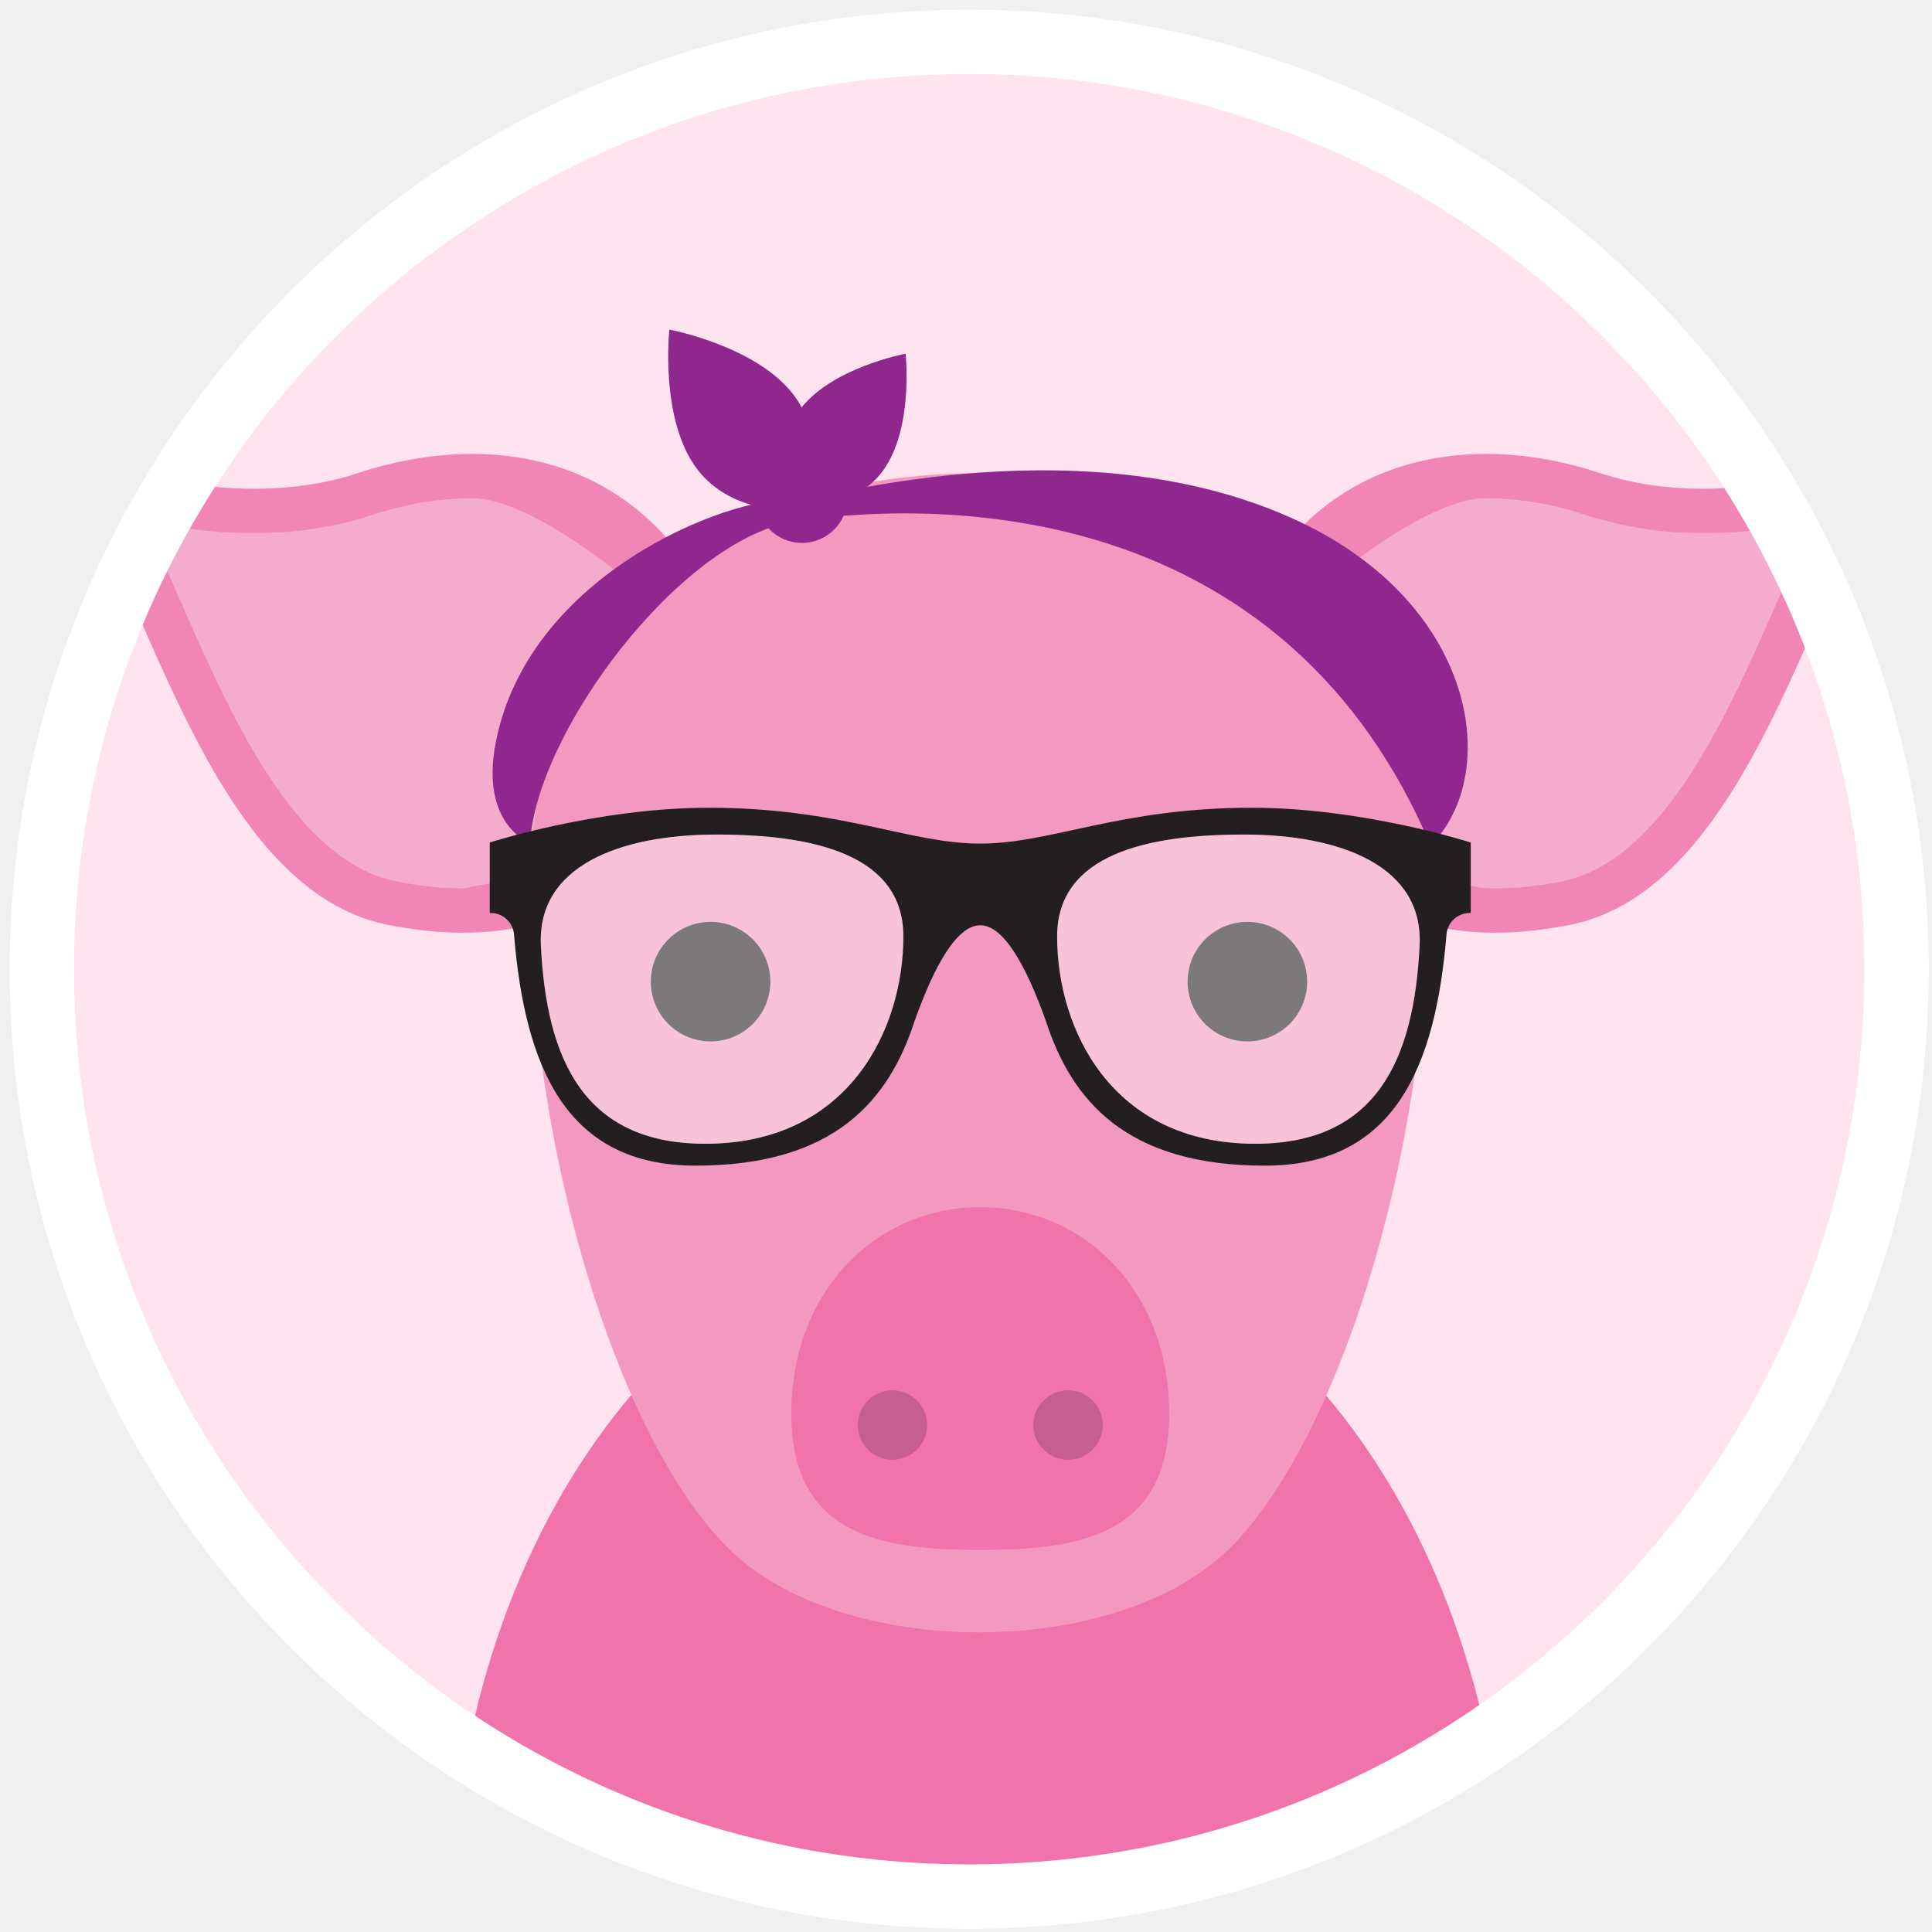
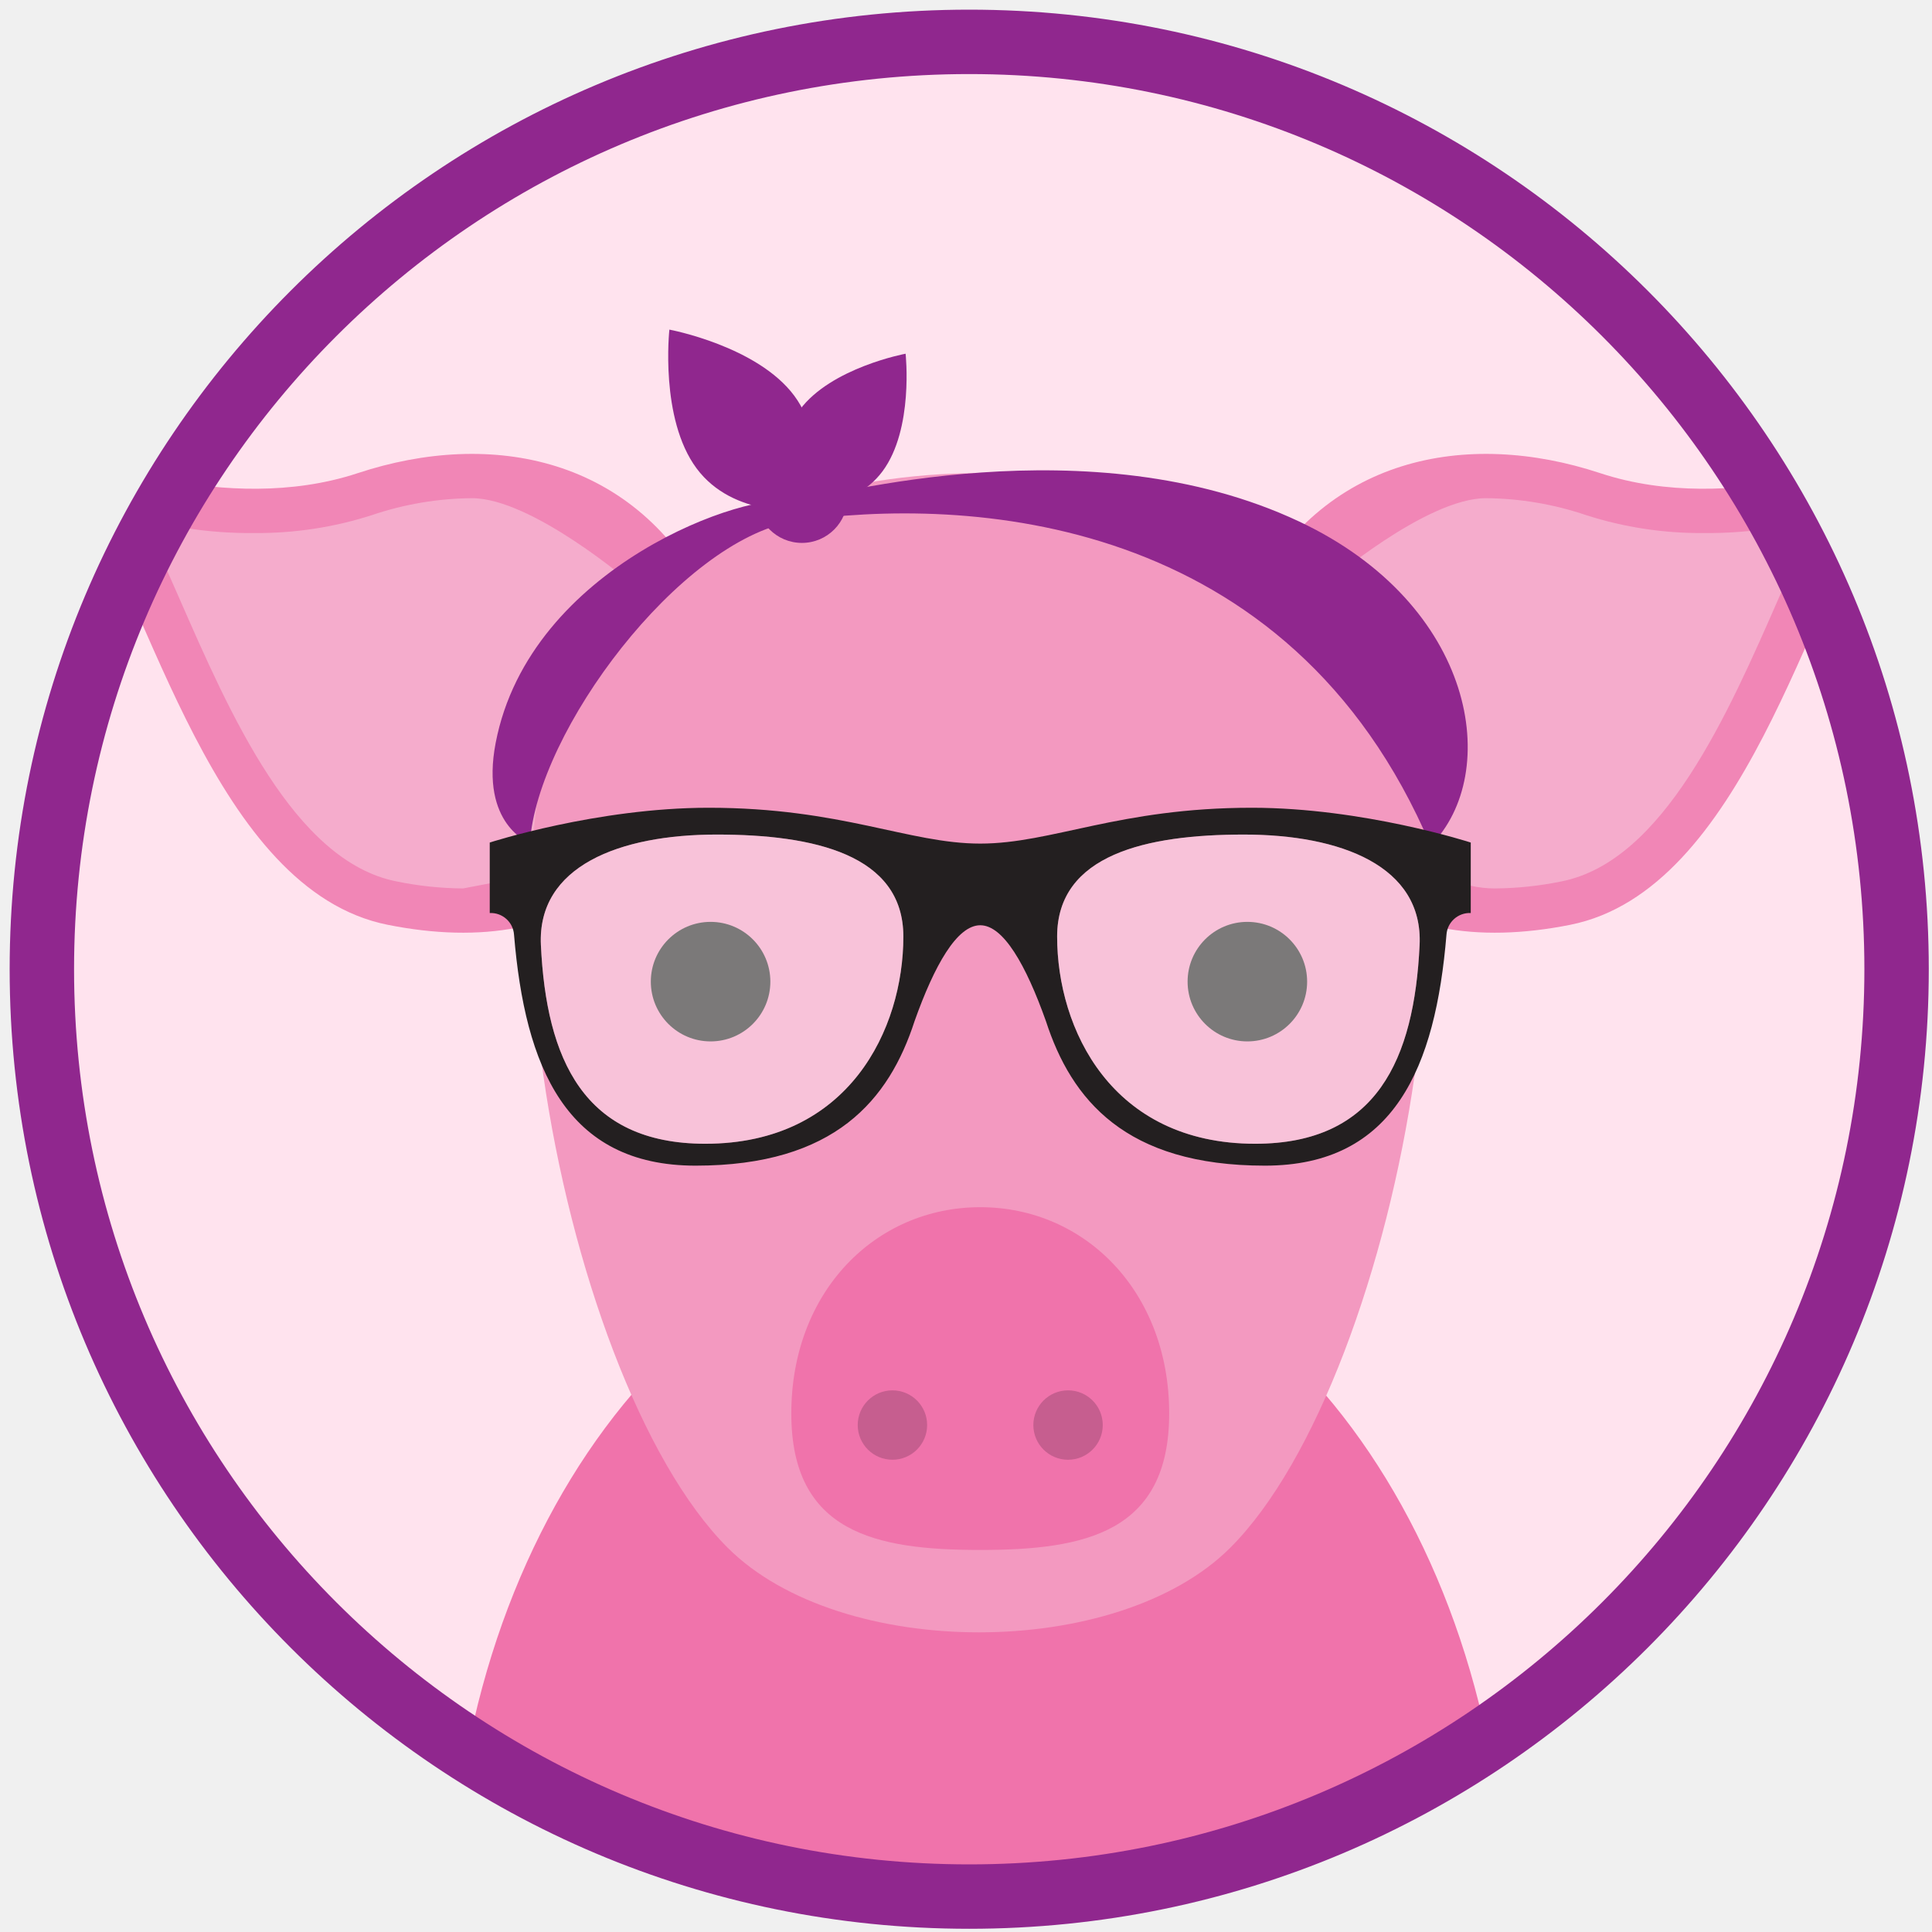
- <svg xmlns="http://www.w3.org/2000/svg" id="Dark_Bg" data-name="Dark Bg" viewBox="0 0 300 300">
+ <svg xmlns="http://www.w3.org/2000/svg" id="Light" viewBox="0 0 300 300">
  <defs>
-     <style>.cls-1,.cls-12{fill:none;}.cls-2{fill:#ffe3ee;}.cls-3{clip-path:url(#clip-path);}.cls-4{fill:#f073ab;}.cls-5{fill:#f186b6;}.cls-6{fill:#f5accc;}.cls-7{fill:#f399c0;}.cls-8{fill:#231f20;}.cls-9{fill:#c65e8f;}.cls-10{fill:#90278e;}.cls-11{fill:#fff;opacity:0.4;}.cls-12{stroke:#fff;stroke-miterlimit:10;stroke-width:10px;}</style>
+     <style>.cls-1,.cls-12{fill:none;}.cls-2{fill:#ffe3ee;}.cls-3{clip-path:url(#clip-path);}.cls-4{fill:#f073ab;}.cls-5{fill:#f186b6;}.cls-6{fill:#f5accc;}.cls-7{fill:#f399c0;}.cls-8{fill:#231f20;}.cls-9{fill:#c65e8f;}.cls-10{fill:#90278e;}.cls-11{fill:#fff;opacity:0.4;}.cls-12{stroke:#90278e;stroke-miterlimit:10;stroke-width:10px;}</style>
    <clipPath id="clip-path">
      <circle class="cls-1" cx="150.5" cy="150.5" r="144" />
    </clipPath>
  </defs>
  <circle class="cls-2" cx="150.5" cy="150.5" r="144" />
  <g class="cls-3">
    <path class="cls-4" d="M151.936,189.343C106.644,189.343,69.923,238.885,69.923,300H233.953C233.953,238.885,197.232,189.343,151.936,189.343Z" />
    <path class="cls-5" d="M193.915,93.408c11.275-22.546,33.825-26.79,54.556-19.94,20.732,6.85,43.646-2.987,43.646-2.987s4.237-1.087,0,5.472c-11.276,17.455-21.439,62.294-48.291,67.65C214.646,149.423,193.915,134.867,193.915,93.408Z" />
    <path class="cls-5" d="M110.114,93.408C98.838,70.863,76.289,66.618,55.557,73.468c-20.731,6.85-43.645-2.987-43.645-2.987s-4.237-1.087,0,5.472c11.275,17.455,21.439,62.294,48.292,67.65C89.383,149.423,110.114,134.867,110.114,93.408Z" />
    <path class="cls-6" d="M73.284,77.358a49.724,49.724,0,0,0-15.57,2.64,58.021,58.021,0,0,1-18.223,2.772A64.375,64.375,0,0,1,29.159,82.045c-3.722-.669-5.475,1.594-3.896,5.03,0,0,.667,1.453,2.485,5.61,7.992,18.272,17.937,41.011,33.802,44.176a53.306,53.306,0,0,0,10.354,1.096h.001c.001,0,3.04-.581,6.755-1.292,0,0,10.393-1.987,15.548-8.455,5.778-7.247,8.164-26.315,8.164-26.315a14.35,14.35,0,0,0-4.358-11.306S82.622,77.358,73.284,77.358ZM274.869,82.045a64.359,64.359,0,0,1-10.332.724,58.032,58.032,0,0,1-18.223-2.772A49.723,49.723,0,0,0,230.745,77.358c-9.338,0-24.728,13.232-24.728,13.232a12.17,12.17,0,0,0-3.517,11.146s9.226,36.221,29.626,36.221a53.313,53.313,0,0,0,10.354-1.096c15.864-3.165,25.811-25.905,33.801-44.176,1.818-4.157,2.484-5.61,2.484-5.61C280.344,83.639,278.592,81.376,274.869,82.045Z" />
    <path class="cls-7" d="M208.237,93.496c-26.702-26.703-85.742-26.704-112.445,0-26.702,26.703-9.511,120.123,17.19,146.824,17.533,17.533,60.531,17.534,78.065.001C217.749,213.619,234.939,120.199,208.237,93.496Z" />
    <path class="cls-8" d="M119.62,152.428a9.28,9.28,0,1,1-9.28-9.28A9.281,9.281,0,0,1,119.62,152.428Z" />
    <path class="cls-8" d="M202.97,152.428a9.28,9.28,0,1,1-9.28-9.28A9.281,9.281,0,0,1,202.97,152.428Z" />
    <path class="cls-4" d="M181.549,219.48c0,18.543-13.135,21.196-29.337,21.196s-29.338-2.653-29.338-21.196c0-18.987,13.136-32.027,29.338-32.027S181.549,200.493,181.549,219.48Z" />
    <path class="cls-9" d="M143.964,221.281a5.388,5.388,0,1,1-5.387-5.389A5.387,5.387,0,0,1,143.964,221.281Z" />
    <path class="cls-9" d="M171.236,221.281a5.389,5.389,0,1,1-5.389-5.389A5.388,5.388,0,0,1,171.236,221.281Z" />
    <path class="cls-10" d="M82.284,130.898c1.125-17.39,23.241-46.849,40.875-49.918,26.898-3.966,77.031-1.393,98.995,50.319,11.126-11.253,7.04-37.399-20.422-50.319-32.492-15.285-72.885-3.989-78.573-3.068-6.608-1.842-40.875,9.819-46.191,37.438C74.514,128.095,82.284,130.898,82.284,130.898Z" />
    <path class="cls-10" d="M137.047,73.17c-4.865,6.554-14.044,5.488-14.044,5.488s-3.678-8.477,1.187-15.031c4.864-6.554,16.43-8.702,16.43-8.702S141.912,66.616,137.047,73.17Z" />
    <path class="cls-10" d="M108.159,72.723c5.743,7.736,16.58,6.478,16.58,6.478s4.341-10.007-1.401-17.745c-5.744-7.738-19.396-10.273-19.396-10.273S102.416,64.986,108.159,72.723Z" />
    <path class="cls-10" d="M131.606,77.218a7.085,7.085,0,1,1-7.084-7.085A7.084,7.084,0,0,1,131.606,77.218Z" />
    <path class="cls-8" d="M194.389,125.428c-20.645,0-31.061,5.565-42.177,5.565s-21.532-5.565-42.177-5.565c-17.334,0-33.988,5.401-33.988,5.401v10.946a3.614,3.614,0,0,1,3.773,3.388c1.7,20.478,8.044,35.839,28.187,35.839,21.674,0,30.055-10.256,34.01-22.454v.001c3.1-8.711,6.595-14.876,10.195-14.876,3.599,0,7.095,6.165,10.195,14.876l.001-.001c3.955,12.198,12.336,22.454,34.01,22.454,20.143,0,26.487-15.361,28.187-35.839a3.615,3.615,0,0,1,3.773-3.388V130.829S211.723,125.428,194.389,125.428Zm-84.868,52.174c-18.893,0-24.692-13.143-25.532-30.859-.581-12.254,12.224-17.154,27.301-17.154,15.08,0,28.982,3.097,28.982,15.834C140.272,159.745,131.862,177.602,109.522,177.602Zm110.914-30.859c-.839,17.716-6.64,30.859-25.532,30.859-22.341,0-30.752-17.856-30.752-32.178,0-12.737,13.904-15.834,28.983-15.834C208.212,129.589,221.017,134.489,220.435,146.743Z" />
    <path class="cls-11" d="M109.522,177.602c-18.893,0-24.692-13.143-25.532-30.859-.581-12.254,12.224-17.154,27.301-17.154,15.08,0,28.982,3.097,28.982,15.834C140.272,159.745,131.862,177.602,109.522,177.602Z" />
    <path class="cls-11" d="M220.435,146.743c-.839,17.716-6.64,30.859-25.532,30.859-22.341,0-30.752-17.856-30.752-32.178,0-12.737,13.904-15.834,28.983-15.834C208.212,129.589,221.017,134.489,220.435,146.743Z" />
  </g>
  <circle class="cls-12" cx="150.5" cy="150.5" r="144" />
</svg>
